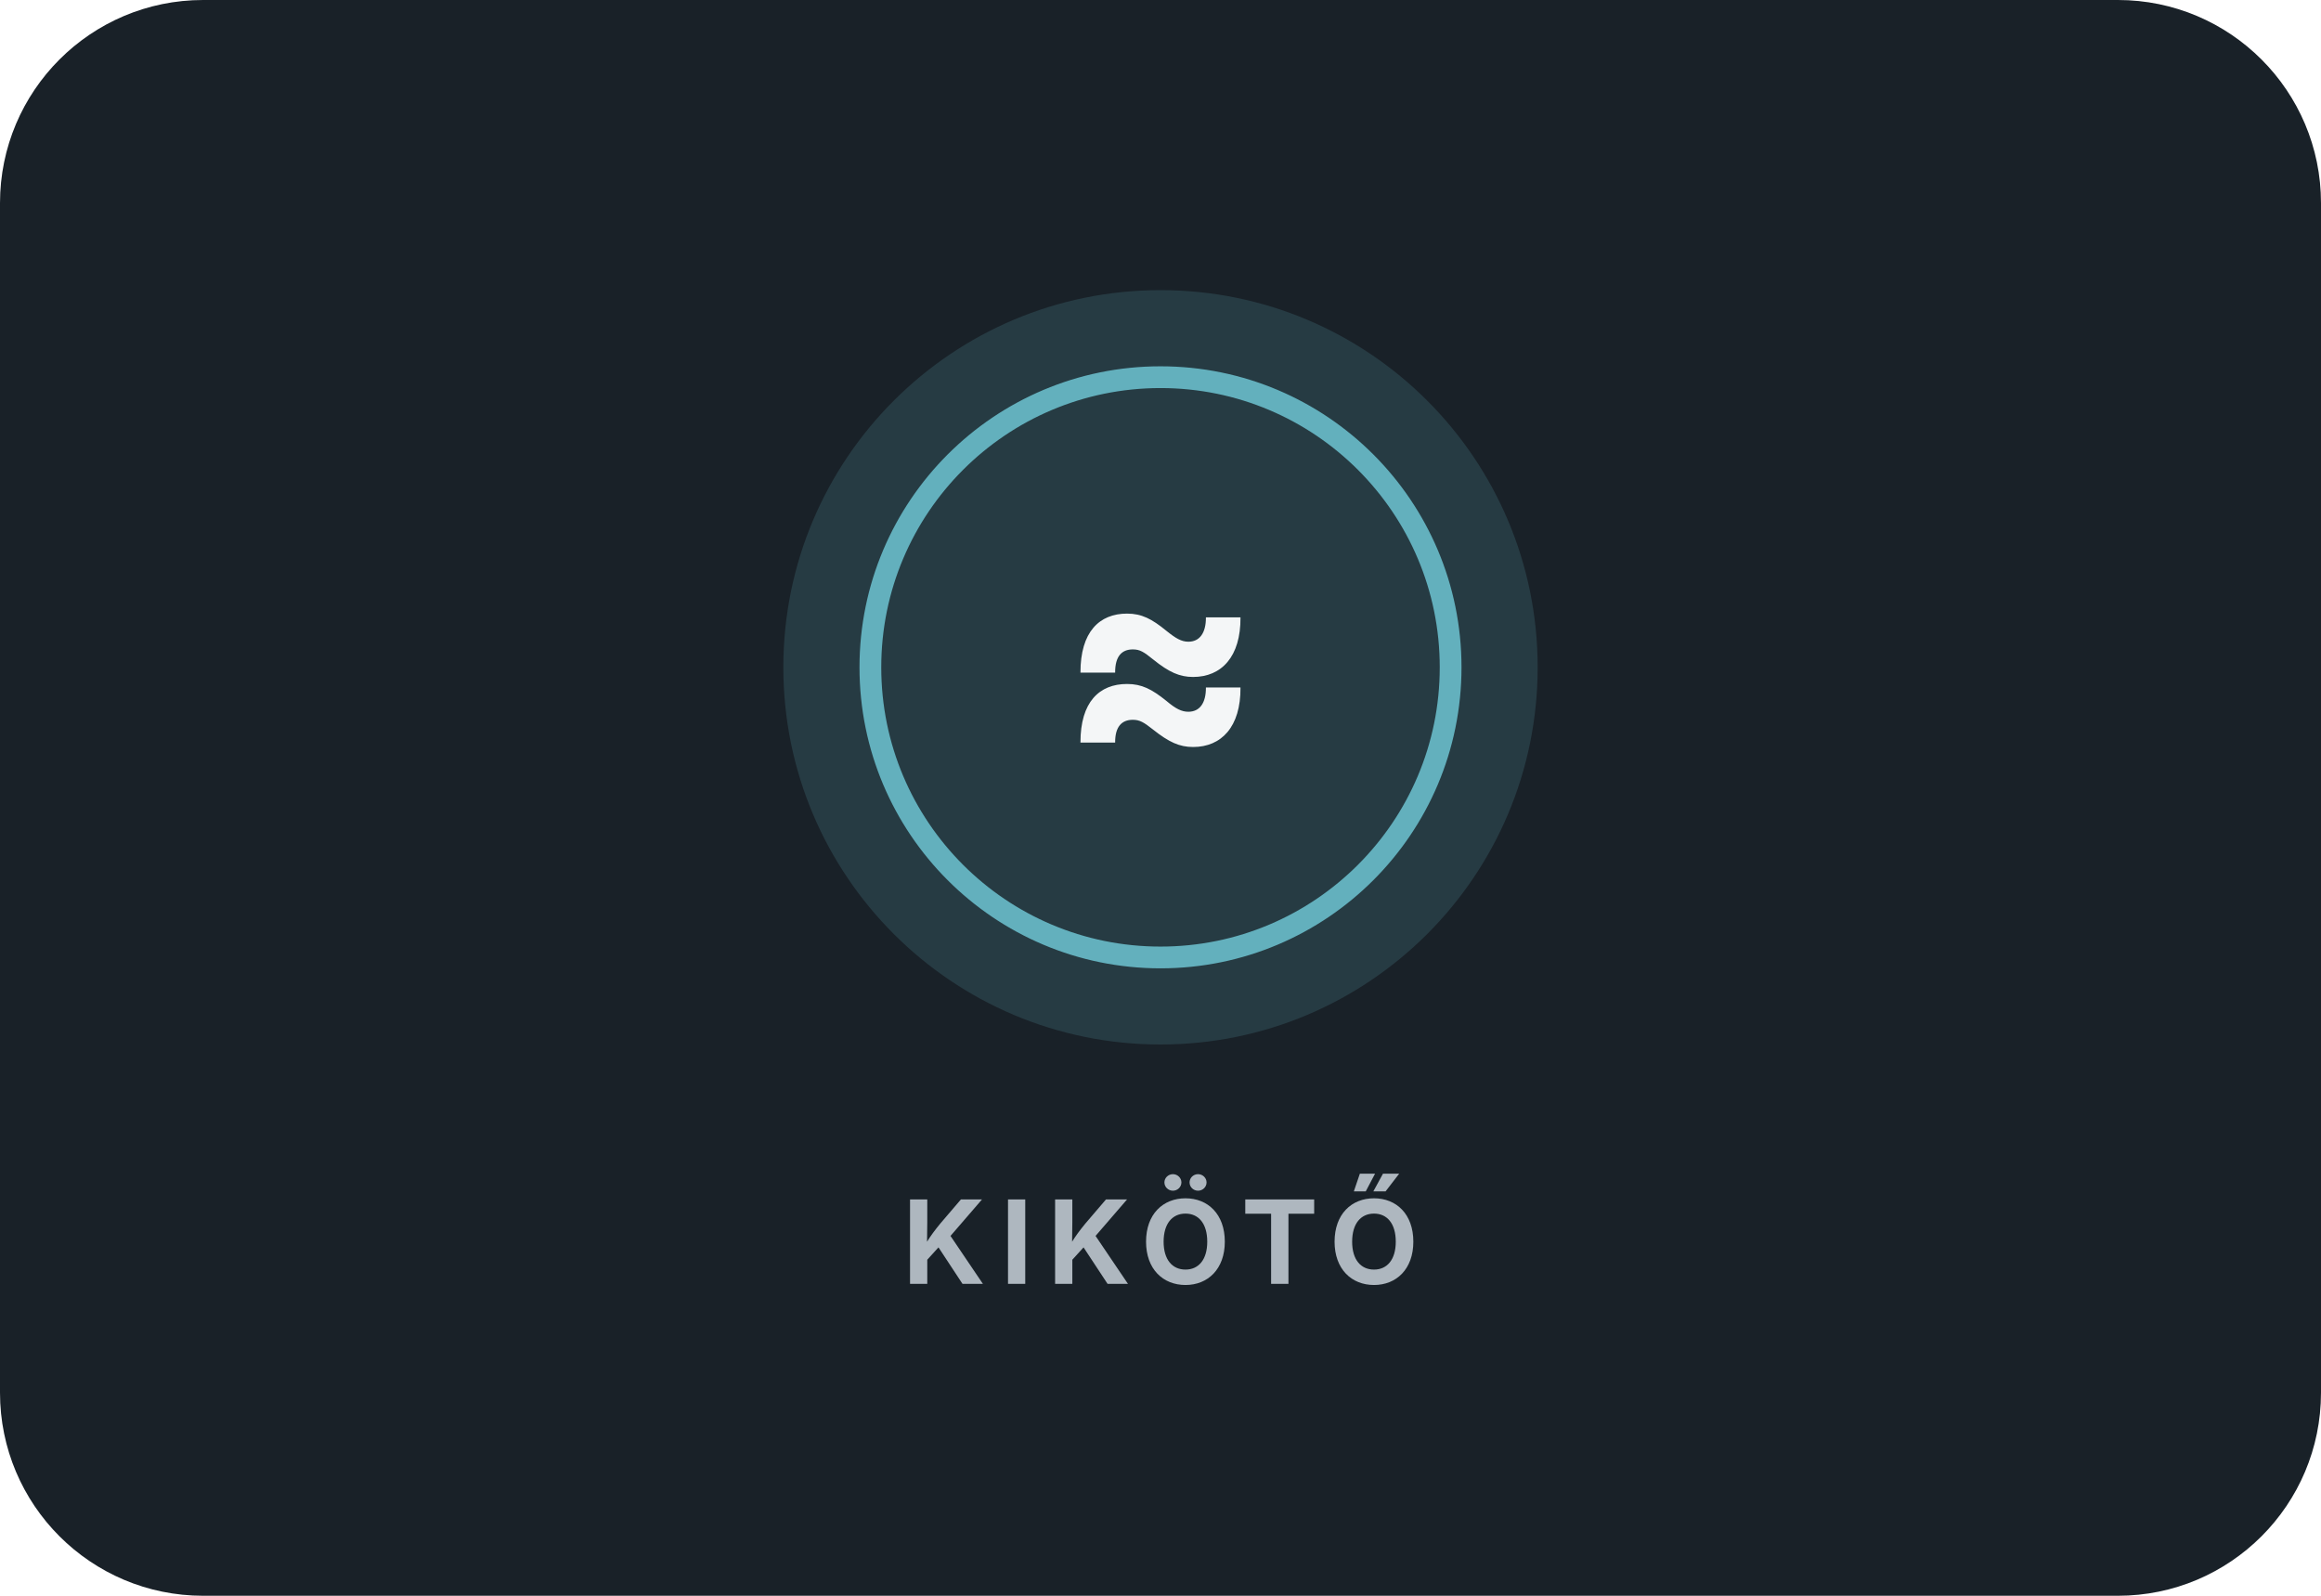
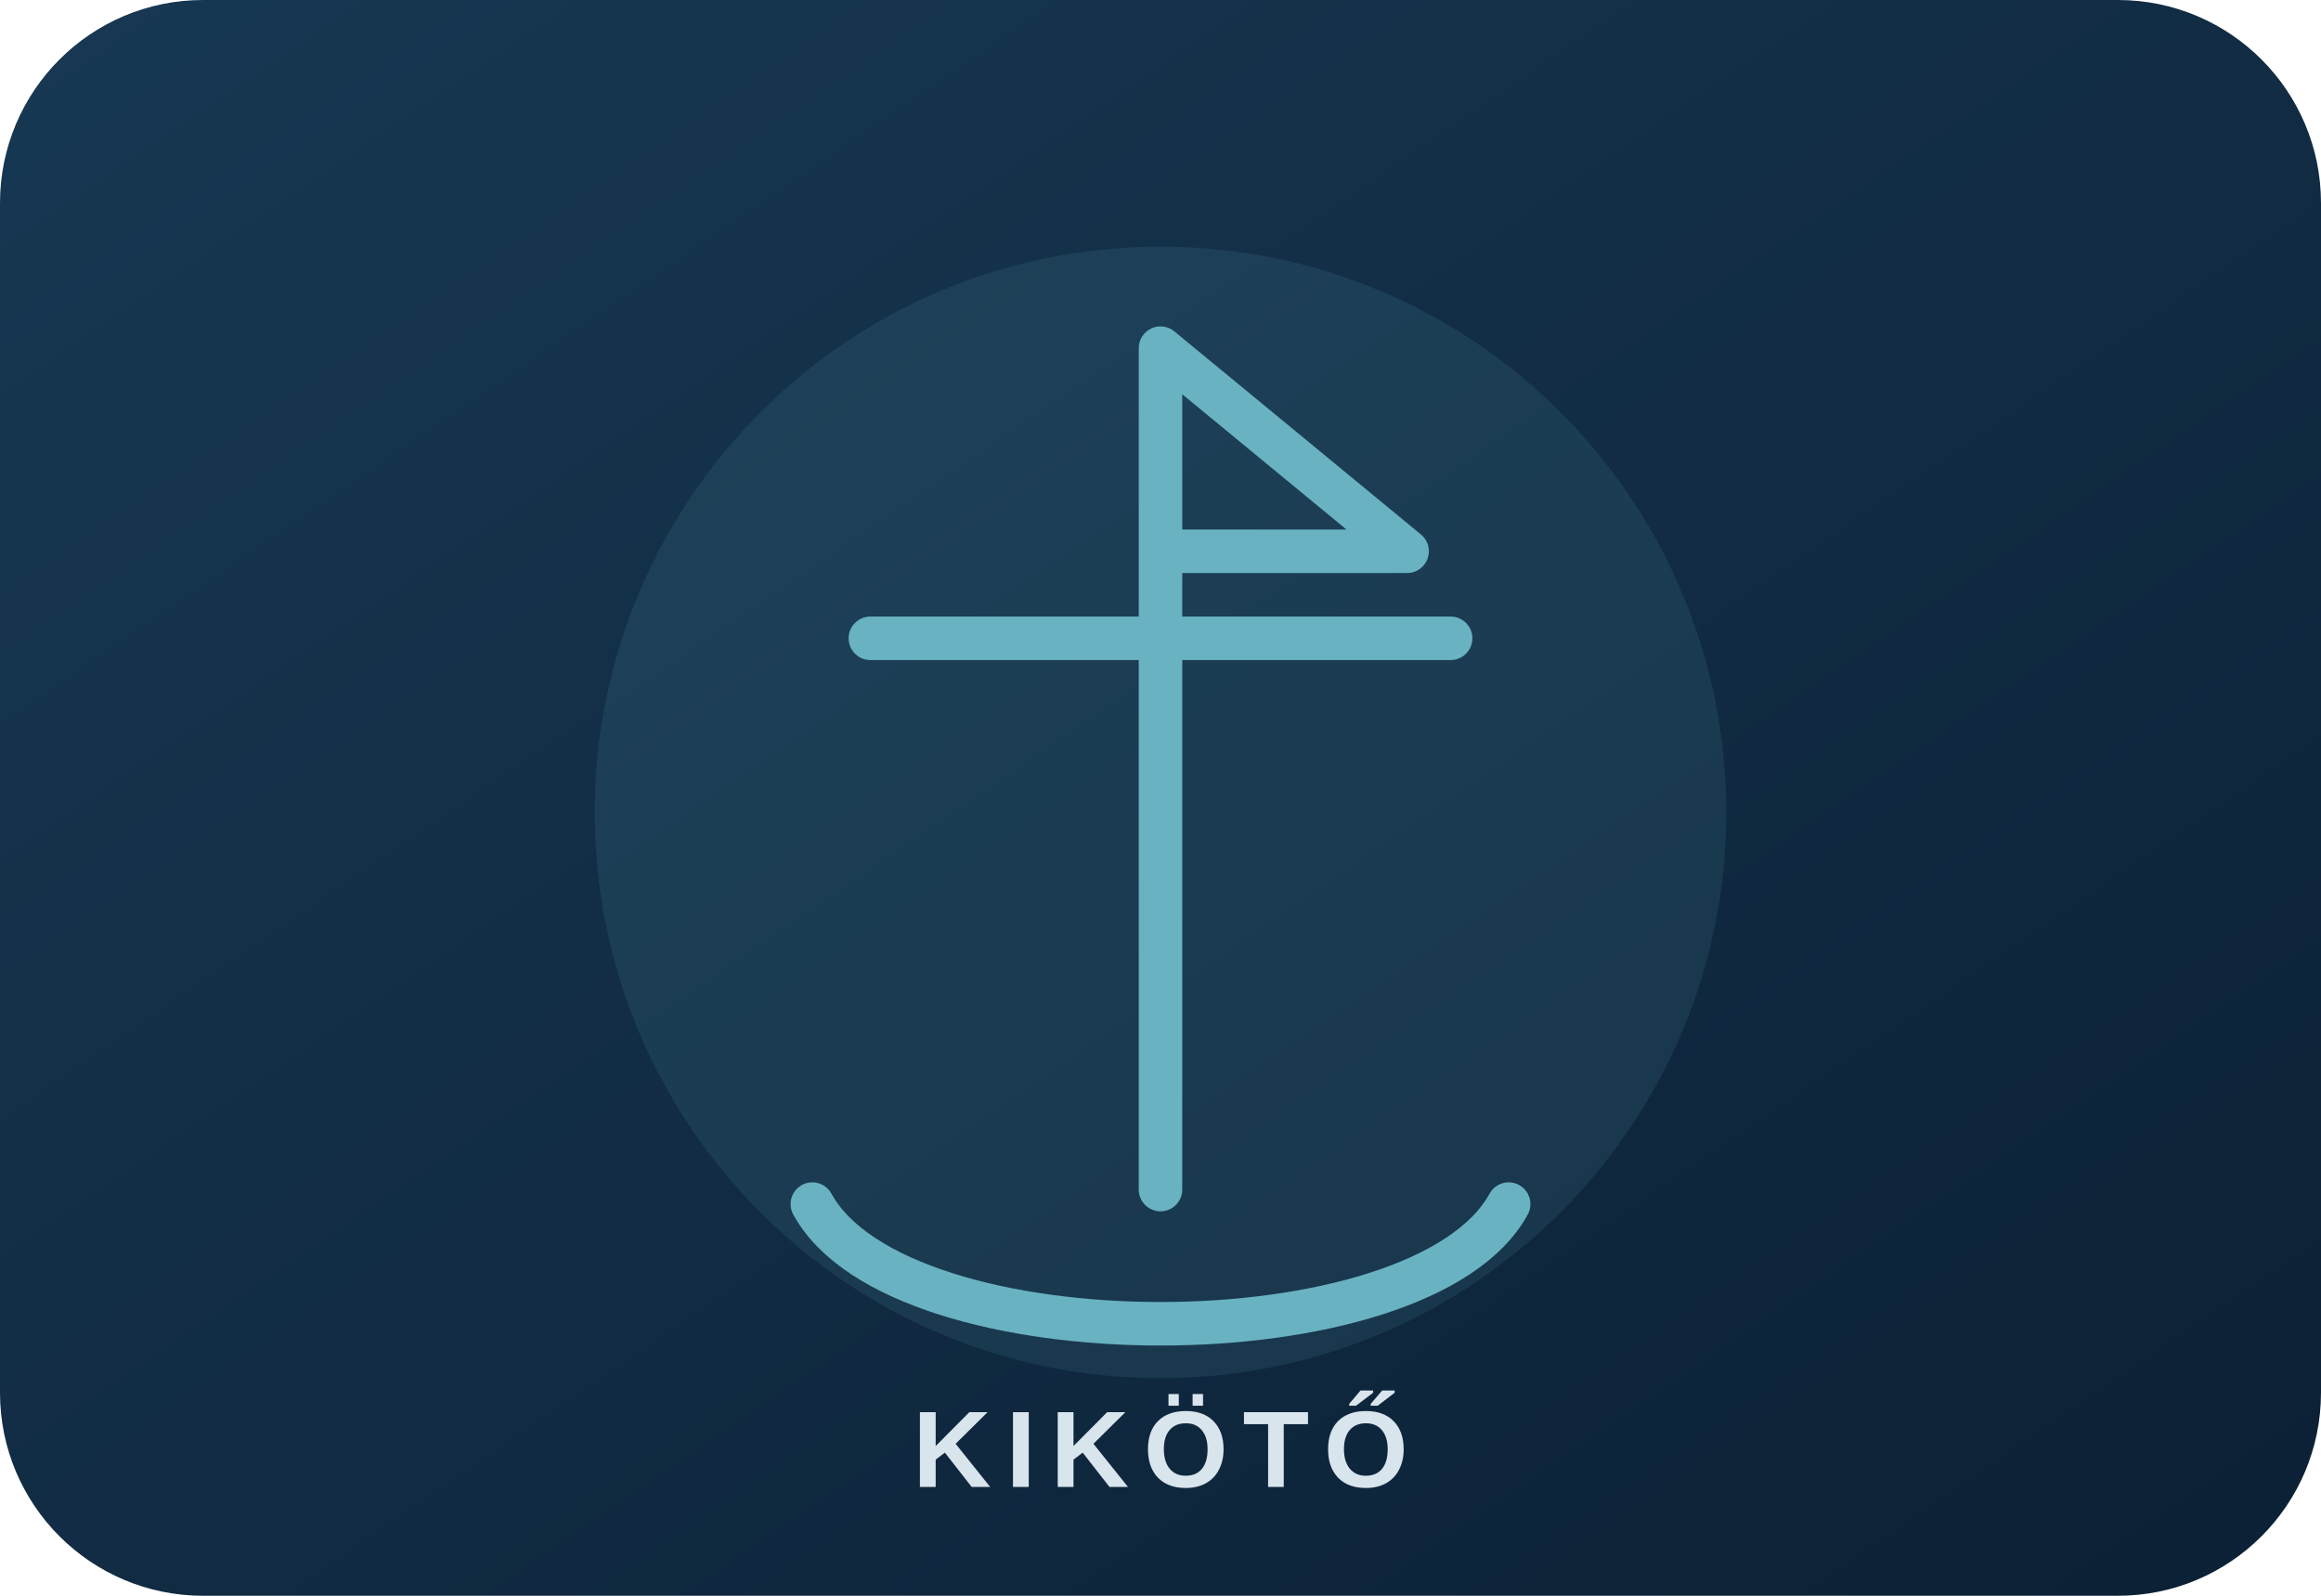
<svg xmlns="http://www.w3.org/2000/svg" width="320" height="220" viewBox="0 0 320 220">
-   <rect width="320" height="220" rx="28" fill="#192128" />
-   <circle cx="160" cy="92" r="52" fill="#63b0bd" opacity="0.18" />
-   <circle cx="160" cy="92" r="40" fill="none" stroke="#63b0bd" stroke-width="3" />
-   <text x="160" y="106" text-anchor="middle" font-family="-apple-system,BlinkMacSystemFont,Segoe UI,sans-serif" font-size="42" fill="#f4f6f7" font-weight="700">≈</text>
-   <text x="160" y="177" text-anchor="middle" font-family="-apple-system,BlinkMacSystemFont,Segoe UI,sans-serif" font-size="16" letter-spacing="2" fill="#aeb7bf" font-weight="700">KIKÖTŐ</text>
+   <defs>
+     <linearGradient id="g" x1="0" y1="0" x2="1" y2="1">
+       <stop stop-color="#173853" />
+       <stop offset="1" stop-color="#0b2034" />
+     </linearGradient>
+   </defs>
+   <rect width="320" height="220" rx="28" fill="url(#g)" />
+   <circle cx="160" cy="112" r="78" fill="#69b2c1" opacity=".12" />
+   <g fill="none" stroke="#69b2c1" stroke-width="6" stroke-linecap="round" stroke-linejoin="round">
+     <path d="M160 48v116M120 88h80M112 166c12 22 84 22 96 0M160 48l34 28h-34" />
+   </g>
+   <text x="160" y="205" text-anchor="middle" font-family="Arial,sans-serif" font-size="15" letter-spacing="2" fill="#d9e5ed" font-weight="700">KIKÖTŐ</text>
</svg>
